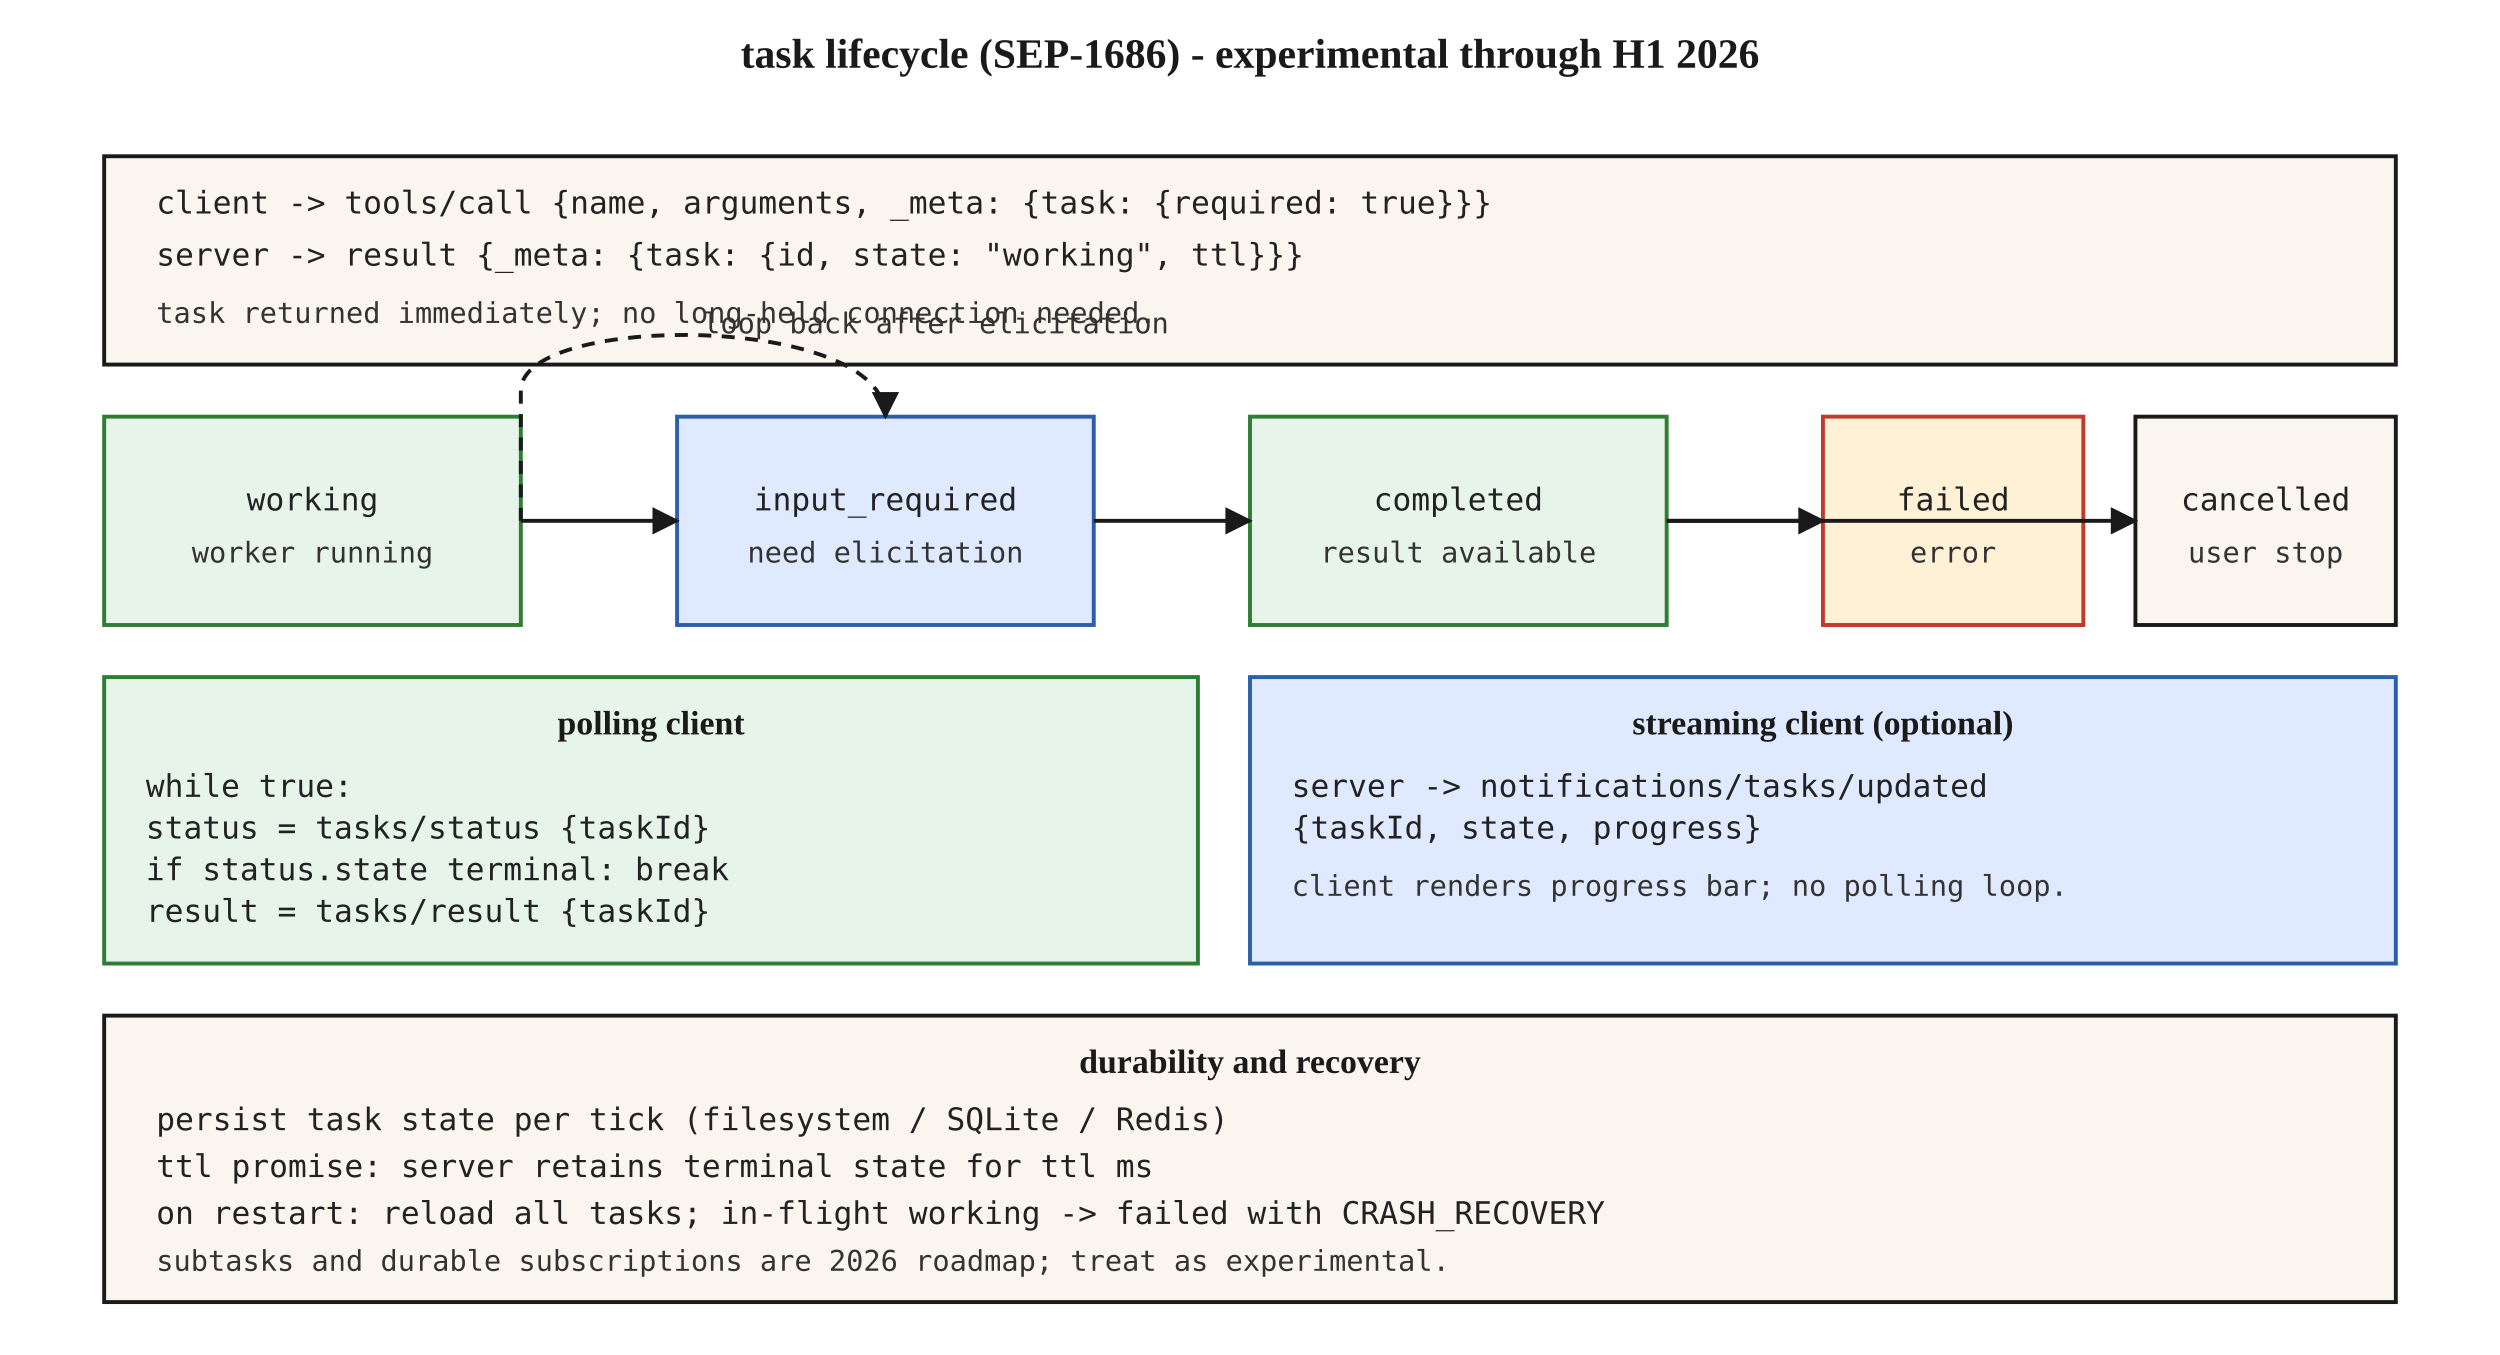
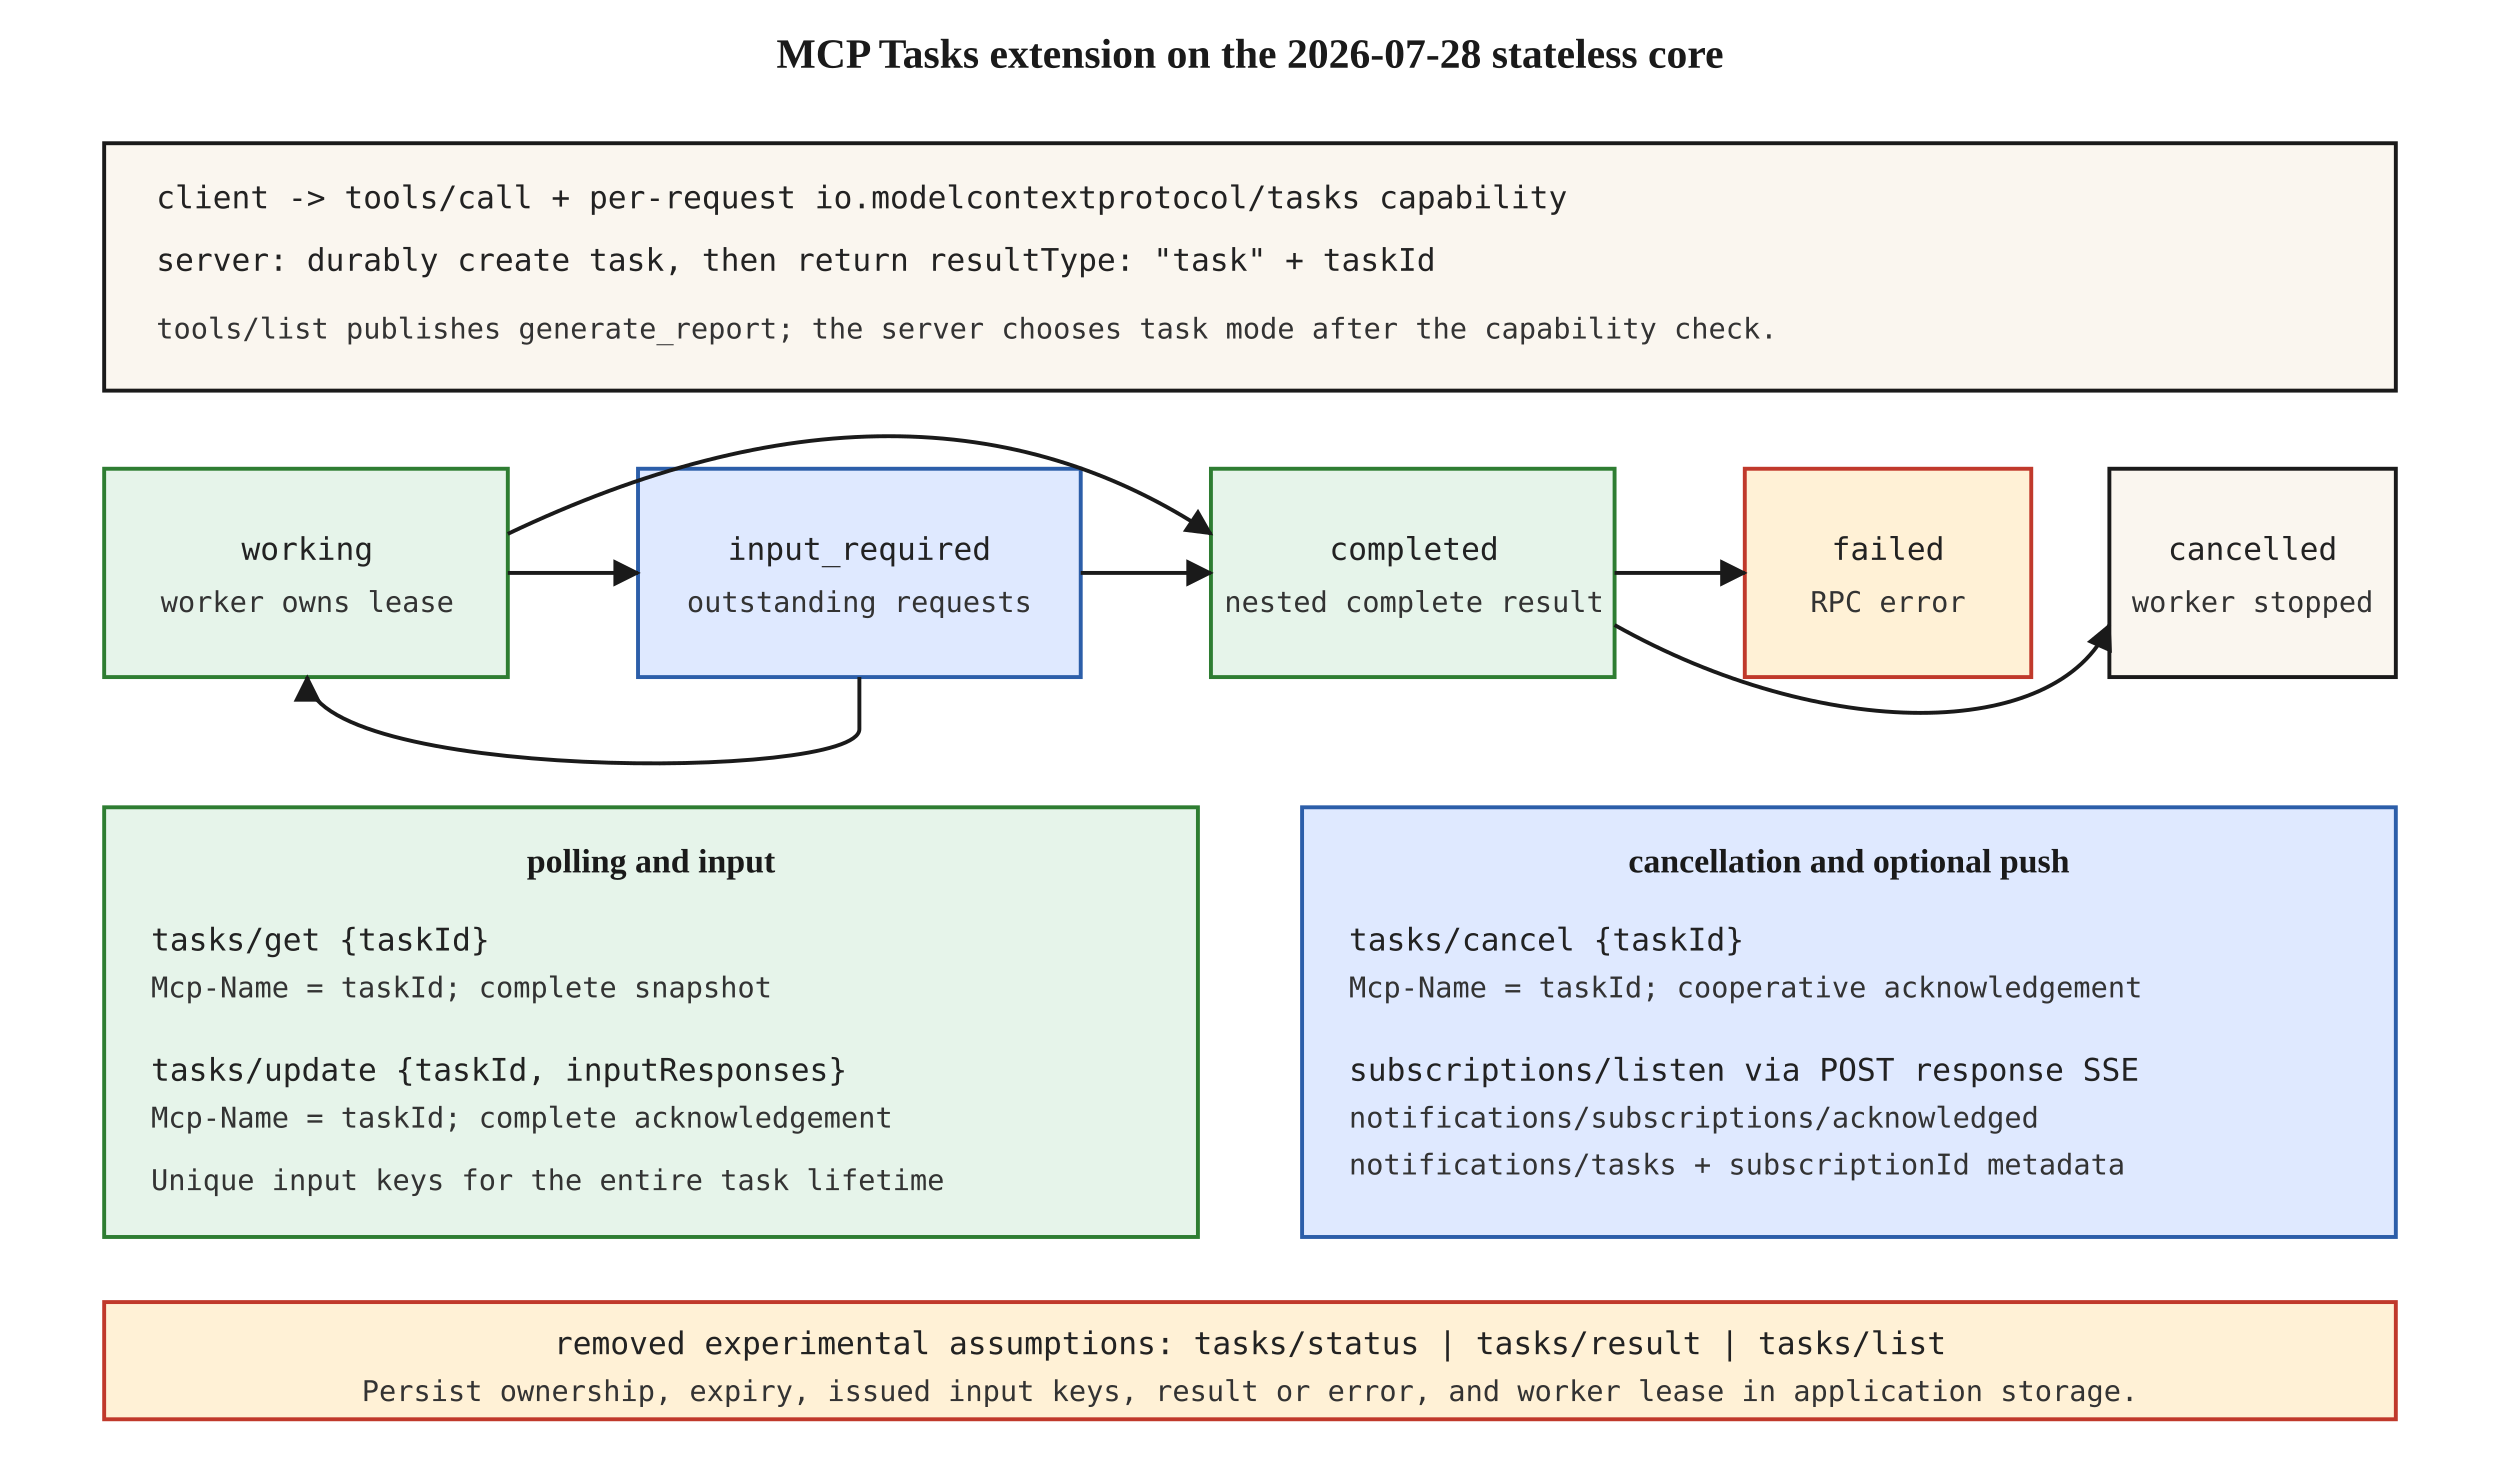
- <svg xmlns="http://www.w3.org/2000/svg" viewBox="0 0 960 520" font-family="Georgia, 'Times New Roman', serif">
+ <svg xmlns="http://www.w3.org/2000/svg" viewBox="0 0 960 560" font-family="Georgia, 'Times New Roman', serif">
  <defs>
    <marker id="arrow" viewBox="0 0 10 10" refX="9" refY="5" markerWidth="7" markerHeight="7" orient="auto">
      <path d="M0,0 L10,5 L0,10 z" fill="#1a1a1a" />
    </marker>
    <style>
      .box { fill: #faf6ef; stroke: #1a1a1a; stroke-width: 1.5; }
      .cool { fill: #e6f4ea; stroke: #2e7d32; stroke-width: 1.5; }
      .cold { fill: #dfe9ff; stroke: #2c5ea9; stroke-width: 1.5; }
      .hot { fill: #fff1d6; stroke: #c0392b; stroke-width: 1.5; }
      .title { font-size: 16px; font-weight: 700; fill: #1a1a1a; }
      .head { font-size: 13px; font-weight: 700; fill: #1a1a1a; }
      .step { font-size: 12px; font-family: 'Menlo', monospace; fill: #222; }
      .small { font-size: 11px; font-family: 'Menlo', monospace; fill: #333; }
      .edge { stroke: #1a1a1a; stroke-width: 1.5; fill: none; }
    </style>
  </defs>
-   <text x="480" y="26" text-anchor="middle" class="title">task lifecycle (SEP-1686) - experimental through H1 2026</text>
-   <rect x="40" y="60" width="880" height="80" class="box" />
-   <text x="60" y="82" class="step">client -&gt; tools/call {name, arguments, _meta: {task: {required: true}}}</text>
-   <text x="60" y="102" class="step">server -&gt; result {_meta: {task: {id, state: "working", ttl}}}</text>
-   <text x="60" y="124" class="small">task returned immediately; no long-held connection needed.</text>
-   <rect x="40" y="160" width="160" height="80" class="cool" />
-   <text x="120" y="196" text-anchor="middle" class="step">working</text>
-   <text x="120" y="216" text-anchor="middle" class="small">worker running</text>
-   <rect x="260" y="160" width="160" height="80" class="cold" />
-   <text x="340" y="196" text-anchor="middle" class="step">input_required</text>
-   <text x="340" y="216" text-anchor="middle" class="small">need elicitation</text>
-   <rect x="480" y="160" width="160" height="80" class="cool" />
-   <text x="560" y="196" text-anchor="middle" class="step">completed</text>
-   <text x="560" y="216" text-anchor="middle" class="small">result available</text>
-   <rect x="700" y="160" width="100" height="80" class="hot" />
-   <text x="750" y="196" text-anchor="middle" class="step">failed</text>
-   <text x="750" y="216" text-anchor="middle" class="small">error</text>
-   <rect x="820" y="160" width="100" height="80" class="box" />
-   <text x="870" y="196" text-anchor="middle" class="step">cancelled</text>
-   <text x="870" y="216" text-anchor="middle" class="small">user stop</text>
-   <path d="M200,200 L260,200" class="edge" marker-end="url(#arrow)" />
-   <path d="M420,200 L480,200" class="edge" marker-end="url(#arrow)" />
-   <path d="M640,200 L700,200" class="edge" marker-end="url(#arrow)" />
-   <path d="M640,200 L820,200" class="edge" marker-end="url(#arrow)" />
-   <path d="M200,200 L200,150 C200,120 340,120 340,160" class="edge" stroke-dasharray="5,4" marker-end="url(#arrow)" />
-   <text x="270" y="128" class="small">loop back after elicitation</text>
-   <rect x="40" y="260" width="420" height="110" class="cool" />
-   <text x="250" y="282" text-anchor="middle" class="head">polling client</text>
-   <text x="56" y="306" class="step">while true:</text>
-   <text x="56" y="322" class="step">  status = tasks/status {taskId}</text>
-   <text x="56" y="338" class="step">  if status.state terminal: break</text>
-   <text x="56" y="354" class="step">result = tasks/result {taskId}</text>
-   <rect x="480" y="260" width="440" height="110" class="cold" />
-   <text x="700" y="282" text-anchor="middle" class="head">streaming client (optional)</text>
-   <text x="496" y="306" class="step">server -&gt; notifications/tasks/updated</text>
-   <text x="496" y="322" class="step">  {taskId, state, progress}</text>
-   <text x="496" y="344" class="small">client renders progress bar; no polling loop.</text>
-   <rect x="40" y="390" width="880" height="110" class="box" />
-   <text x="480" y="412" text-anchor="middle" class="head">durability and recovery</text>
-   <text x="60" y="434" class="step">persist task state per tick (filesystem / SQLite / Redis)</text>
-   <text x="60" y="452" class="step">ttl promise: server retains terminal state for ttl ms</text>
-   <text x="60" y="470" class="step">on restart: reload all tasks; in-flight working -&gt; failed with CRASH_RECOVERY</text>
-   <text x="60" y="488" class="small">subtasks and durable subscriptions are 2026 roadmap; treat as experimental.</text>
+   <text x="480" y="26" text-anchor="middle" class="title">MCP Tasks extension on the 2026-07-28 stateless core</text>
+   <rect x="40" y="55" width="880" height="95" class="box" />
+   <text x="60" y="80" class="step">client -&gt; tools/call + per-request io.modelcontextprotocol/tasks capability</text>
+   <text x="60" y="104" class="step">server: durably create task, then return resultType: "task" + taskId</text>
+   <text x="60" y="130" class="small">tools/list publishes generate_report; the server chooses task mode after the capability check.</text>
+   <rect x="40" y="180" width="155" height="80" class="cool" />
+   <text x="118" y="215" text-anchor="middle" class="step">working</text>
+   <text x="118" y="235" text-anchor="middle" class="small">worker owns lease</text>
+   <rect x="245" y="180" width="170" height="80" class="cold" />
+   <text x="330" y="215" text-anchor="middle" class="step">input_required</text>
+   <text x="330" y="235" text-anchor="middle" class="small">outstanding requests</text>
+   <rect x="465" y="180" width="155" height="80" class="cool" />
+   <text x="543" y="215" text-anchor="middle" class="step">completed</text>
+   <text x="543" y="235" text-anchor="middle" class="small">nested complete result</text>
+   <rect x="670" y="180" width="110" height="80" class="hot" />
+   <text x="725" y="215" text-anchor="middle" class="step">failed</text>
+   <text x="725" y="235" text-anchor="middle" class="small">RPC error</text>
+   <rect x="810" y="180" width="110" height="80" class="box" />
+   <text x="865" y="215" text-anchor="middle" class="step">cancelled</text>
+   <text x="865" y="235" text-anchor="middle" class="small">worker stopped</text>
+   <path d="M195,220 L245,220" class="edge" marker-end="url(#arrow)" />
+   <path d="M415,220 L465,220" class="edge" marker-end="url(#arrow)" />
+   <path d="M330,260 L330,280 C330,300 118,300 118,260" class="edge" marker-end="url(#arrow)" />
+   <path d="M195,205 C300,155 390,155 465,205" class="edge" marker-end="url(#arrow)" />
+   <path d="M620,220 L670,220" class="edge" marker-end="url(#arrow)" />
+   <path d="M620,240 C700,285 790,285 810,240" class="edge" marker-end="url(#arrow)" />
+   <rect x="40" y="310" width="420" height="165" class="cool" />
+   <text x="250" y="335" text-anchor="middle" class="head">polling and input</text>
+   <text x="58" y="365" class="step">tasks/get {taskId}</text>
+   <text x="58" y="383" class="small">Mcp-Name = taskId; complete snapshot</text>
+   <text x="58" y="415" class="step">tasks/update {taskId, inputResponses}</text>
+   <text x="58" y="433" class="small">Mcp-Name = taskId; complete acknowledgement</text>
+   <text x="58" y="457" class="small">Unique input keys for the entire task lifetime</text>
+   <rect x="500" y="310" width="420" height="165" class="cold" />
+   <text x="710" y="335" text-anchor="middle" class="head">cancellation and optional push</text>
+   <text x="518" y="365" class="step">tasks/cancel {taskId}</text>
+   <text x="518" y="383" class="small">Mcp-Name = taskId; cooperative acknowledgement</text>
+   <text x="518" y="415" class="step">subscriptions/listen via POST response SSE</text>
+   <text x="518" y="433" class="small">notifications/subscriptions/acknowledged</text>
+   <text x="518" y="451" class="small">notifications/tasks + subscriptionId metadata</text>
+   <rect x="40" y="500" width="880" height="45" class="hot" />
+   <text x="480" y="520" text-anchor="middle" class="step">removed experimental assumptions: tasks/status | tasks/result | tasks/list</text>
+   <text x="480" y="538" text-anchor="middle" class="small">Persist ownership, expiry, issued input keys, result or error, and worker lease in application storage.</text>
</svg>
